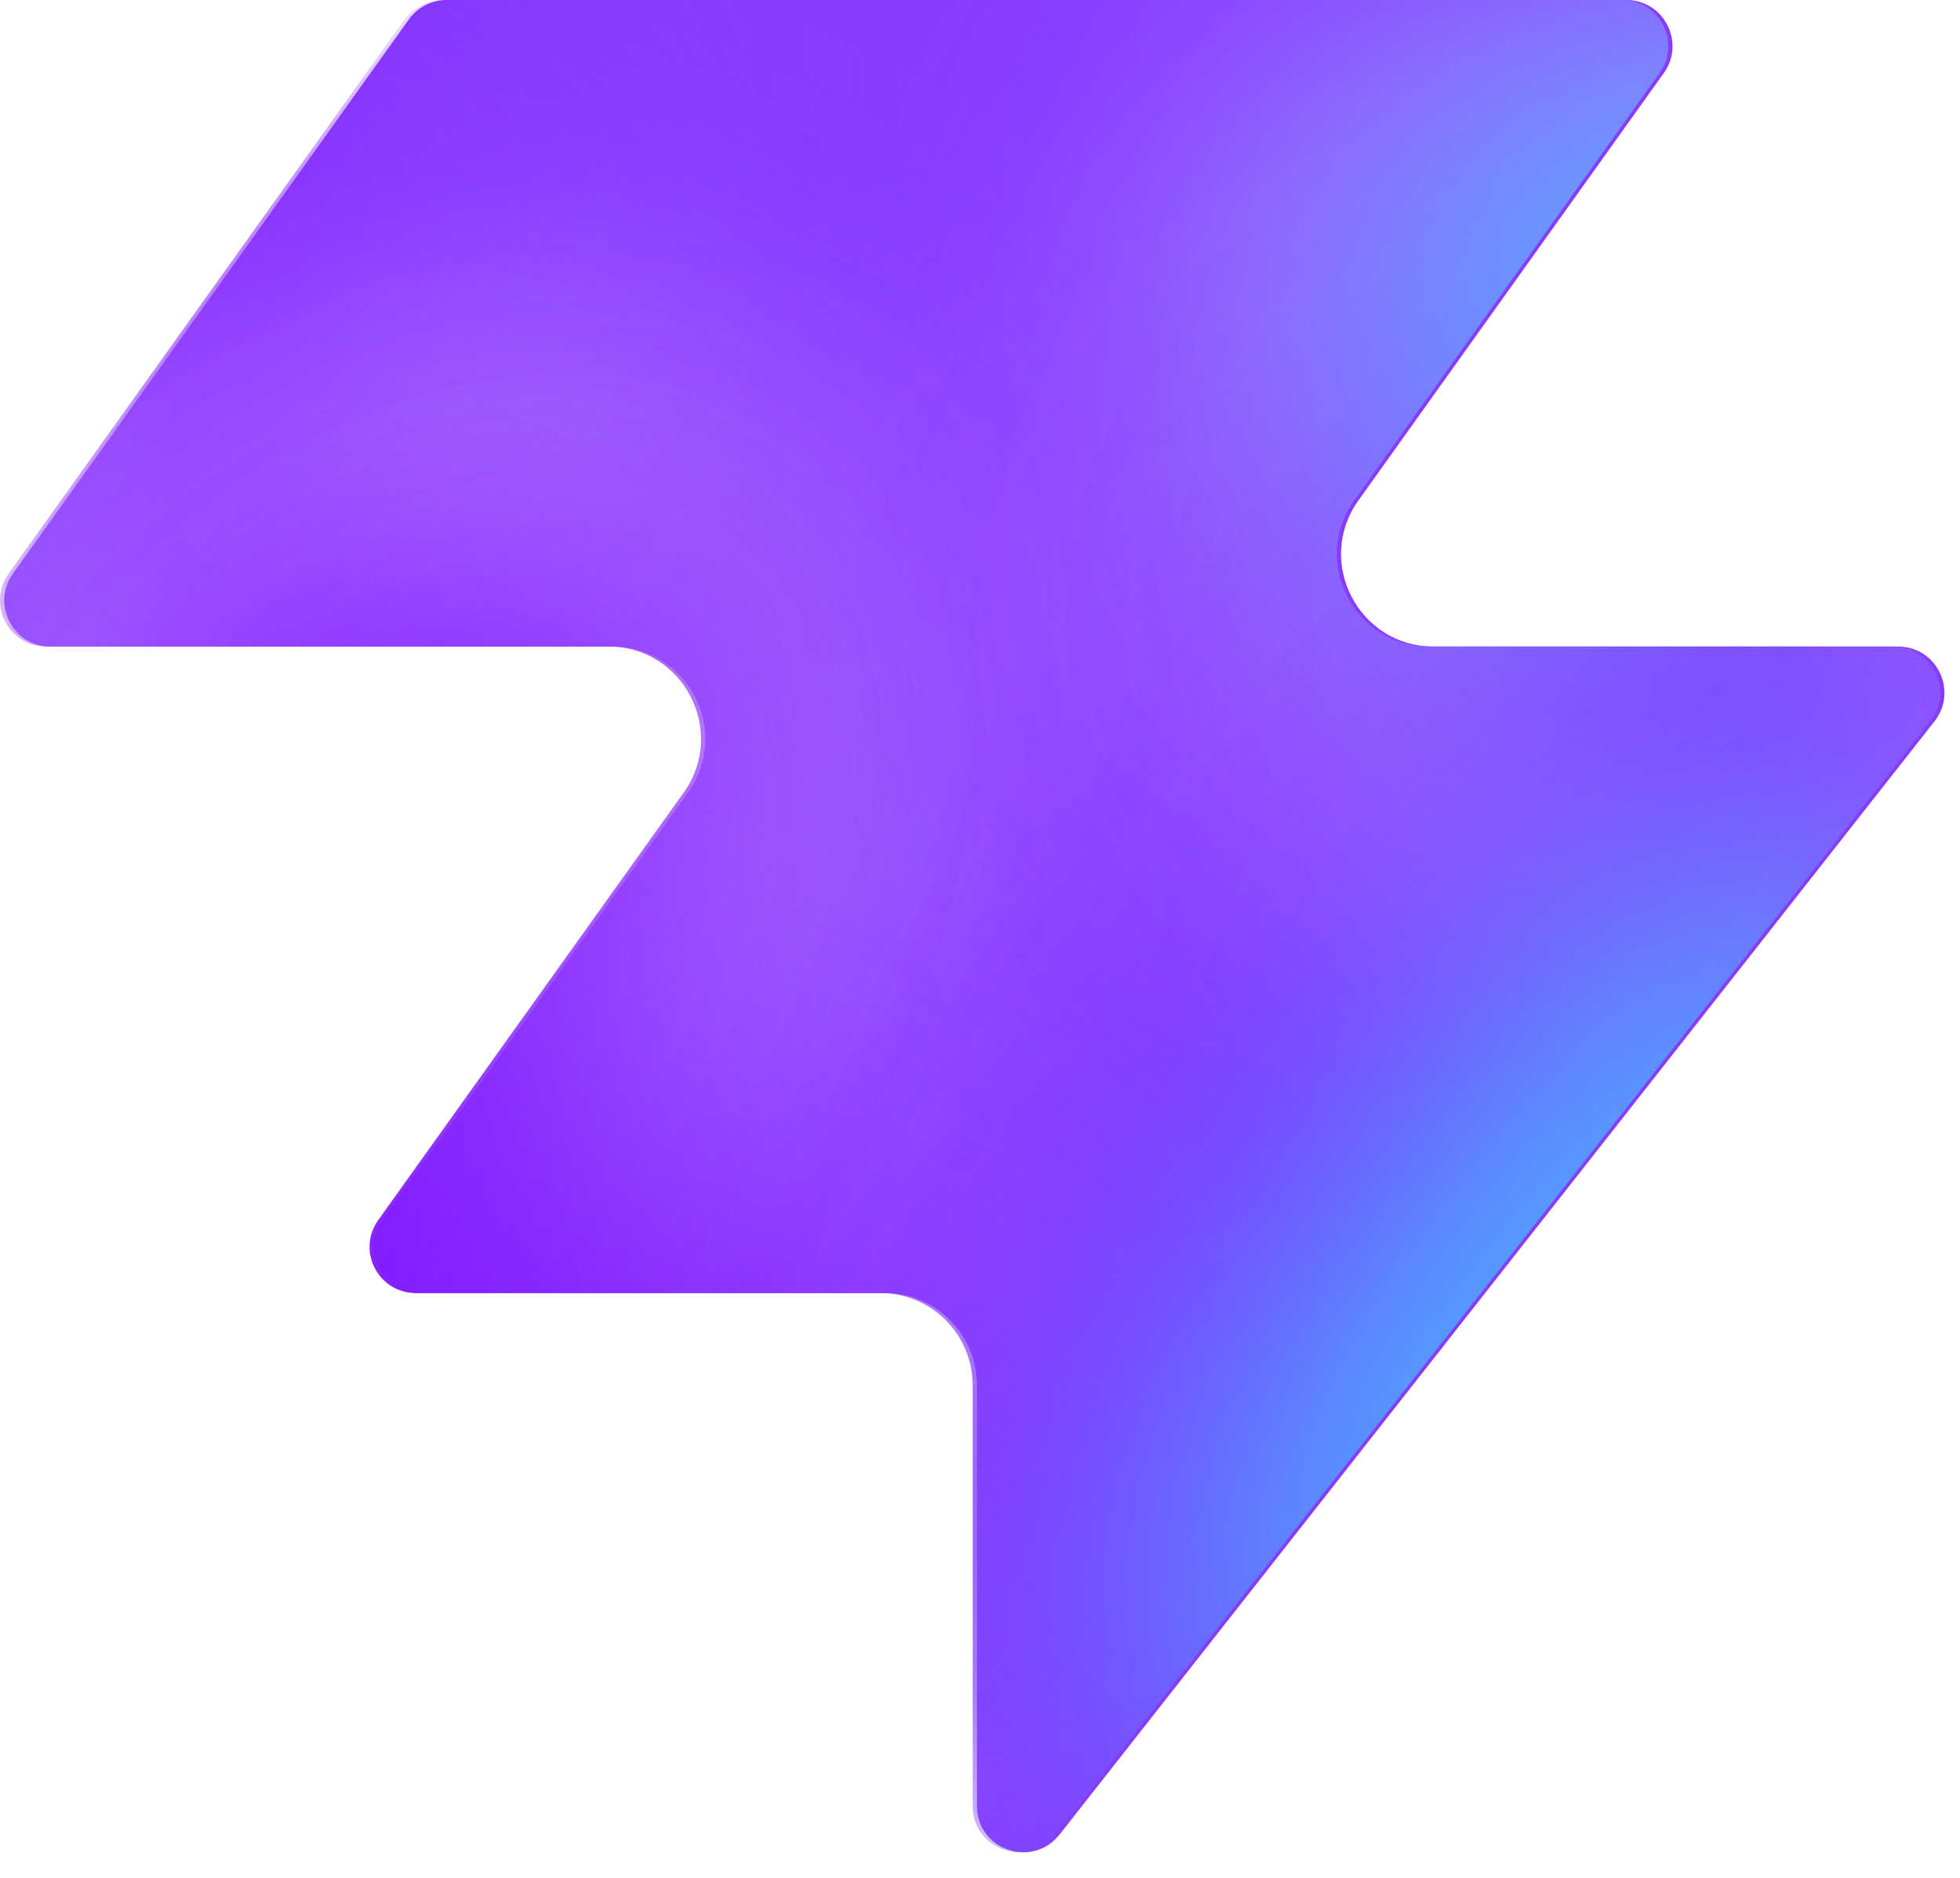
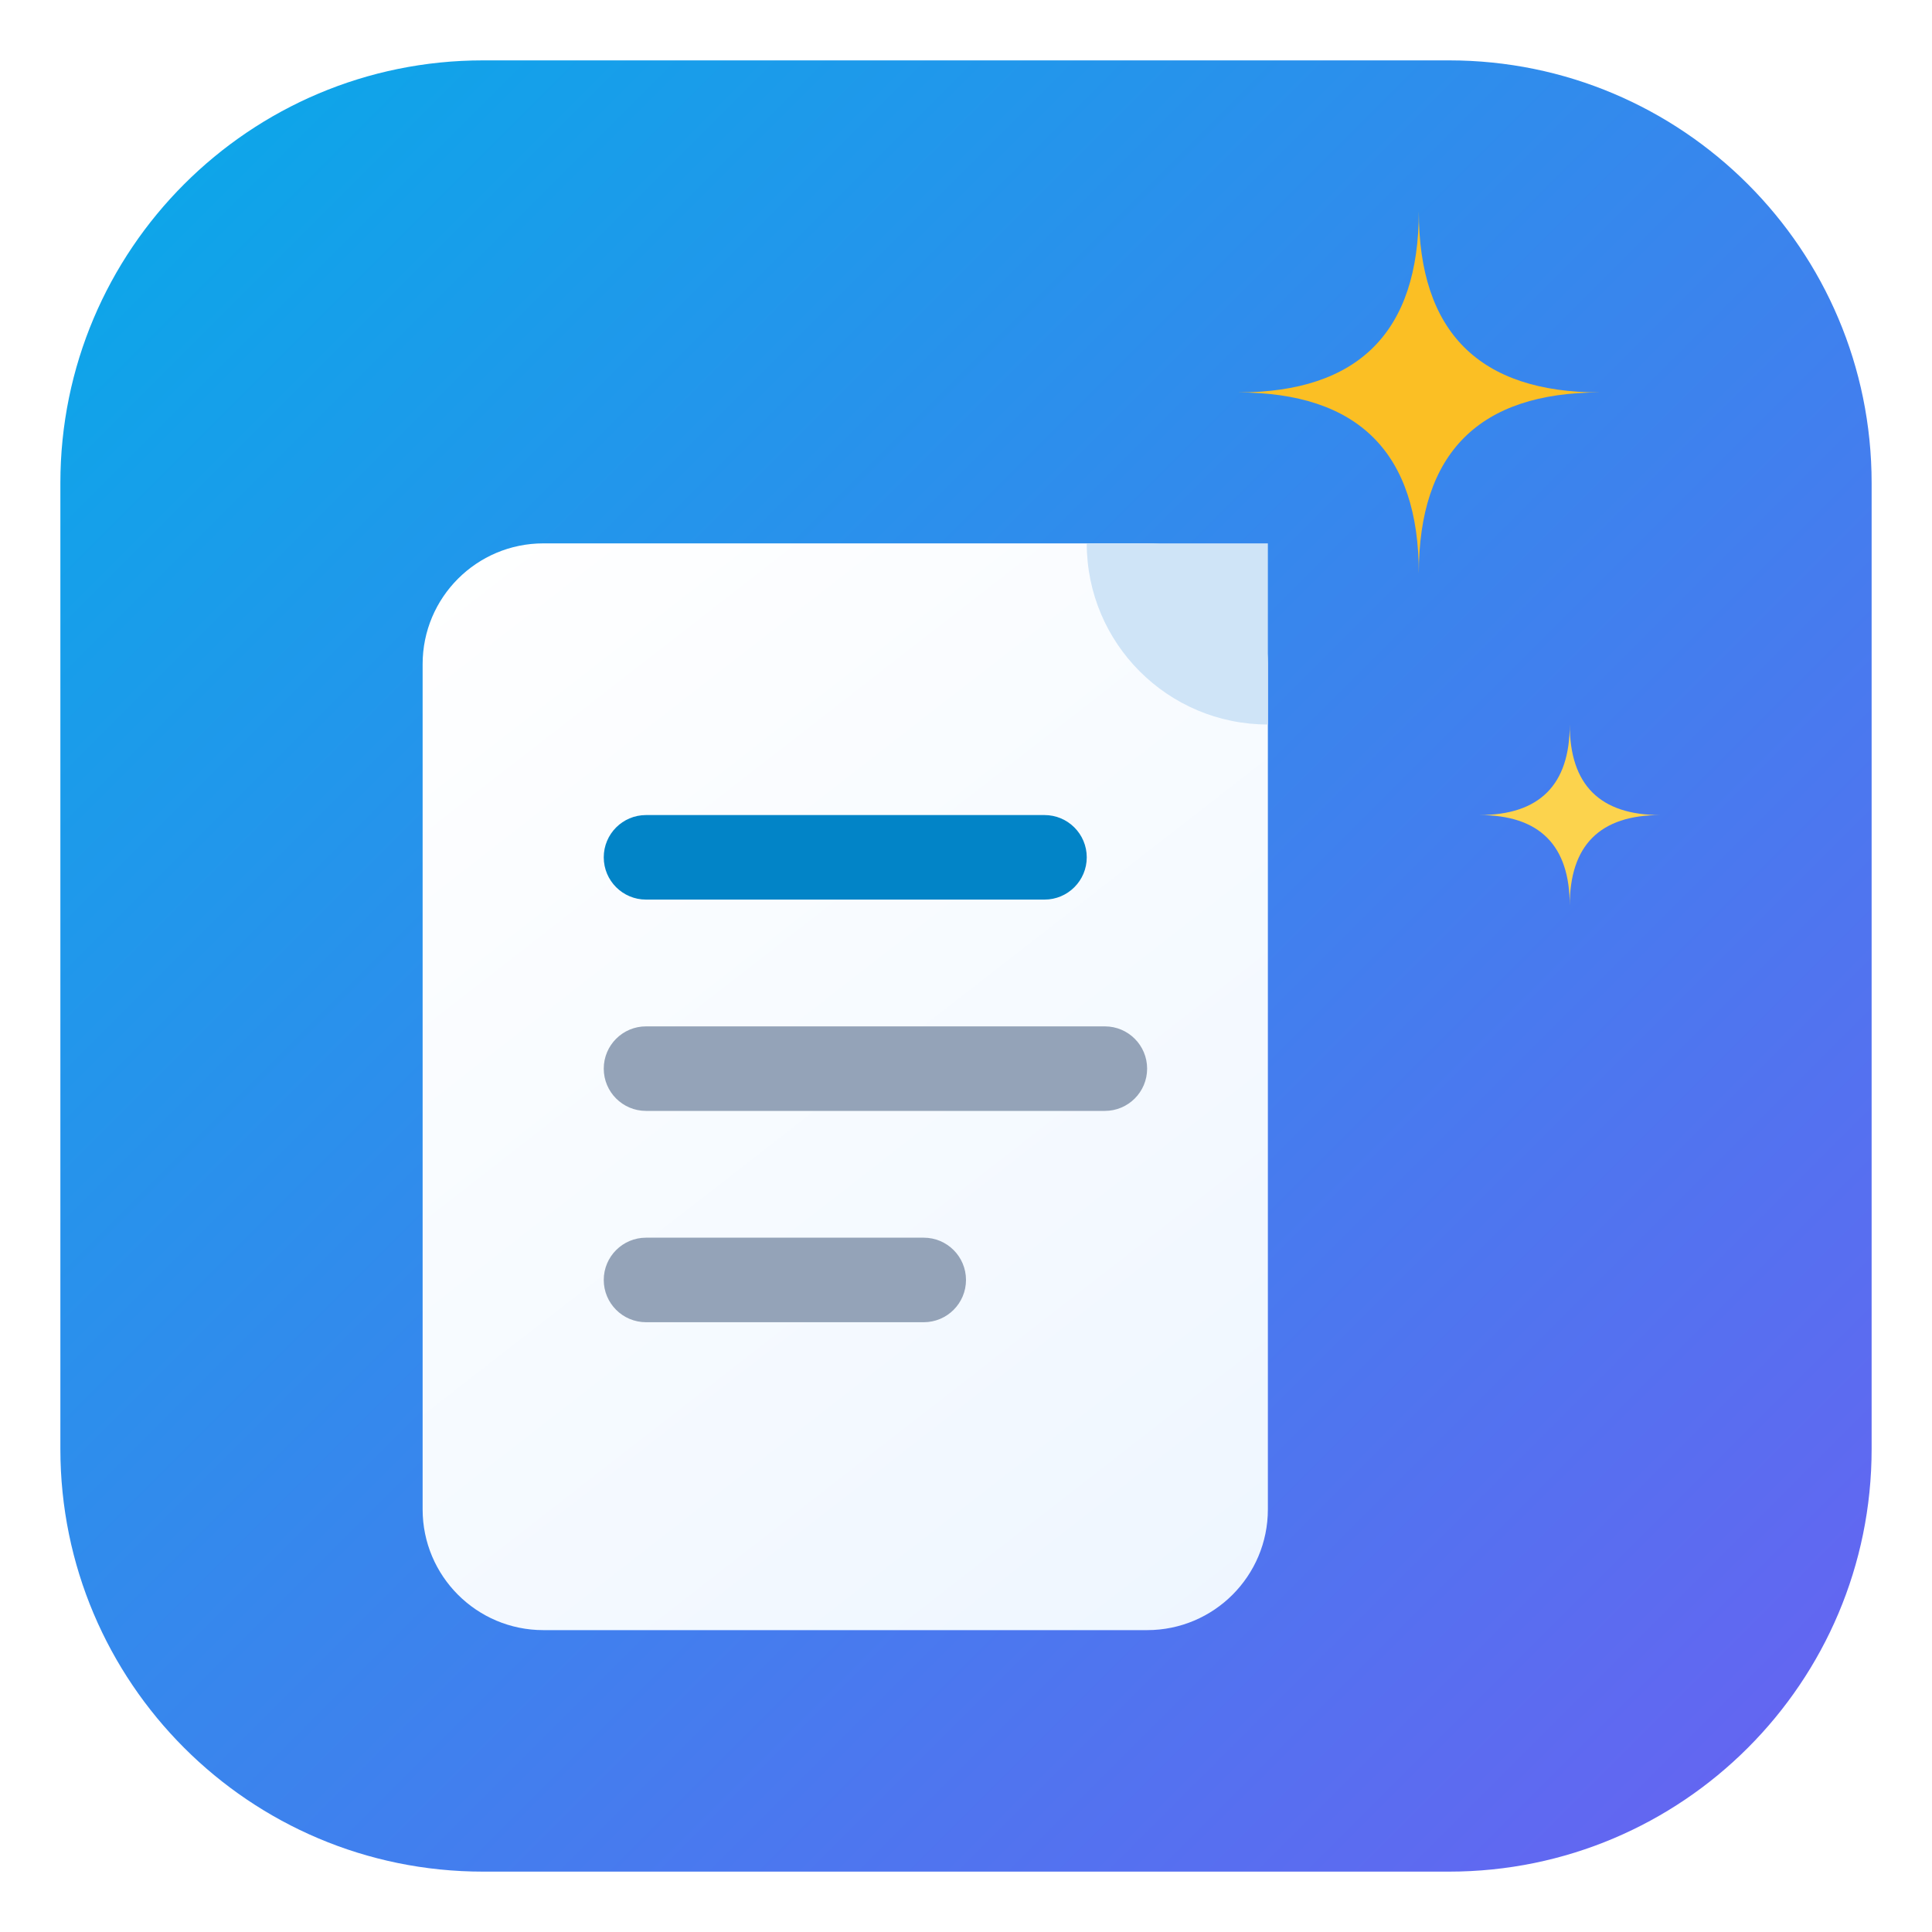
- <svg xmlns="http://www.w3.org/2000/svg" width="48" height="46" fill="none" viewBox="0 0 48 46">
-   <path fill="#863bff" d="M25.946 44.938c-.664.845-2.021.375-2.021-.698V33.937a2.26 2.26 0 0 0-2.262-2.262H10.287c-.92 0-1.456-1.04-.92-1.788l7.48-10.471c1.07-1.497 0-3.578-1.842-3.578H1.237c-.92 0-1.456-1.04-.92-1.788L10.013.474c.214-.297.556-.474.92-.474h28.894c.92 0 1.456 1.04.92 1.788l-7.48 10.471c-1.07 1.498 0 3.579 1.842 3.579h11.377c.943 0 1.473 1.088.89 1.83L25.947 44.94z" style="fill:#863bff;fill:color(display-p3 .525 .23 1);fill-opacity:1" />
-   <mask id="a" width="48" height="46" x="0" y="0" maskUnits="userSpaceOnUse" style="mask-type:alpha">
-     <path fill="#000" d="M25.842 44.938c-.664.844-2.021.375-2.021-.698V33.937a2.26 2.26 0 0 0-2.262-2.262H10.183c-.92 0-1.456-1.04-.92-1.788l7.48-10.471c1.07-1.498 0-3.579-1.842-3.579H1.133c-.92 0-1.456-1.04-.92-1.787L9.91.473c.214-.297.556-.474.92-.474h28.894c.92 0 1.456 1.04.92 1.788l-7.48 10.471c-1.07 1.498 0 3.578 1.842 3.578h11.377c.943 0 1.473 1.088.89 1.832L25.843 44.94z" style="fill:#000;fill-opacity:1" />
-   </mask>
-   <g mask="url(#a)">
-     <g filter="url(#b)">
-       <ellipse cx="5.508" cy="14.704" fill="#ede6ff" rx="5.508" ry="14.704" style="fill:#ede6ff;fill:color(display-p3 .927 .903 1);fill-opacity:1" transform="matrix(.00324 1 1 -.00324 -4.47 31.516)" />
-     </g>
-     <g filter="url(#c)">
-       <ellipse cx="10.399" cy="29.851" fill="#ede6ff" rx="10.399" ry="29.851" style="fill:#ede6ff;fill:color(display-p3 .927 .903 1);fill-opacity:1" transform="matrix(.00324 1 1 -.00324 -39.328 7.883)" />
-     </g>
-     <g filter="url(#d)">
-       <ellipse cx="5.508" cy="30.487" fill="#7e14ff" rx="5.508" ry="30.487" style="fill:#7e14ff;fill:color(display-p3 .492 .077 1);fill-opacity:1" transform="rotate(89.814 -25.913 -14.639)scale(1 -1)" />
-     </g>
-     <g filter="url(#e)">
-       <ellipse cx="5.508" cy="30.599" fill="#7e14ff" rx="5.508" ry="30.599" style="fill:#7e14ff;fill:color(display-p3 .492 .077 1);fill-opacity:1" transform="rotate(89.814 -32.644 -3.334)scale(1 -1)" />
-     </g>
-     <g filter="url(#f)">
-       <ellipse cx="5.508" cy="30.599" fill="#7e14ff" rx="5.508" ry="30.599" style="fill:#7e14ff;fill:color(display-p3 .492 .077 1);fill-opacity:1" transform="matrix(.00324 1 1 -.00324 -34.34 30.47)" />
-     </g>
-     <g filter="url(#g)">
-       <ellipse cx="14.072" cy="22.078" fill="#ede6ff" rx="14.072" ry="22.078" style="fill:#ede6ff;fill:color(display-p3 .927 .903 1);fill-opacity:1" transform="rotate(93.35 24.506 48.493)scale(-1 1)" />
-     </g>
-     <g filter="url(#h)">
-       <ellipse cx="3.47" cy="21.501" fill="#7e14ff" rx="3.47" ry="21.501" style="fill:#7e14ff;fill:color(display-p3 .492 .077 1);fill-opacity:1" transform="rotate(89.009 28.708 47.59)scale(-1 1)" />
-     </g>
-     <g filter="url(#i)">
-       <ellipse cx="3.47" cy="21.501" fill="#7e14ff" rx="3.47" ry="21.501" style="fill:#7e14ff;fill:color(display-p3 .492 .077 1);fill-opacity:1" transform="rotate(89.009 28.708 47.59)scale(-1 1)" />
-     </g>
-     <g filter="url(#j)">
-       <ellipse cx=".387" cy="8.972" fill="#7e14ff" rx="4.407" ry="29.108" style="fill:#7e14ff;fill:color(display-p3 .492 .077 1);fill-opacity:1" transform="rotate(39.51 .387 8.972)" />
-     </g>
-     <g filter="url(#k)">
-       <ellipse cx="47.523" cy="-6.092" fill="#7e14ff" rx="4.407" ry="29.108" style="fill:#7e14ff;fill:color(display-p3 .492 .077 1);fill-opacity:1" transform="rotate(37.892 47.523 -6.092)" />
-     </g>
-     <g filter="url(#l)">
-       <ellipse cx="41.412" cy="6.333" fill="#47bfff" rx="5.971" ry="9.665" style="fill:#47bfff;fill:color(display-p3 .28 .748 1);fill-opacity:1" transform="rotate(37.892 41.412 6.333)" />
-     </g>
-     <g filter="url(#m)">
-       <ellipse cx="-1.879" cy="38.332" fill="#7e14ff" rx="4.407" ry="29.108" style="fill:#7e14ff;fill:color(display-p3 .492 .077 1);fill-opacity:1" transform="rotate(37.892 -1.88 38.332)" />
-     </g>
-     <g filter="url(#n)">
-       <ellipse cx="-1.879" cy="38.332" fill="#7e14ff" rx="4.407" ry="29.108" style="fill:#7e14ff;fill:color(display-p3 .492 .077 1);fill-opacity:1" transform="rotate(37.892 -1.88 38.332)" />
-     </g>
-     <g filter="url(#o)">
-       <ellipse cx="35.651" cy="29.907" fill="#7e14ff" rx="4.407" ry="29.108" style="fill:#7e14ff;fill:color(display-p3 .492 .077 1);fill-opacity:1" transform="rotate(37.892 35.651 29.907)" />
-     </g>
-     <g filter="url(#p)">
-       <ellipse cx="38.418" cy="32.4" fill="#47bfff" rx="5.971" ry="15.297" style="fill:#47bfff;fill:color(display-p3 .28 .748 1);fill-opacity:1" transform="rotate(37.892 38.418 32.4)" />
-     </g>
-   </g>
+ <svg xmlns="http://www.w3.org/2000/svg" width="64" height="64" viewBox="0 0 64 64" fill="none">
  <defs>
-     <filter id="b" width="60.045" height="41.654" x="-19.77" y="16.149" color-interpolation-filters="sRGB" filterUnits="userSpaceOnUse">
-       <feFlood flood-opacity="0" result="BackgroundImageFix" />
-       <feBlend in="SourceGraphic" in2="BackgroundImageFix" result="shape" />
-       <feGaussianBlur result="effect1_foregroundBlur_2002_17158" stdDeviation="7.659" />
-     </filter>
-     <filter id="c" width="90.34" height="51.437" x="-54.613" y="-7.533" color-interpolation-filters="sRGB" filterUnits="userSpaceOnUse">
-       <feFlood flood-opacity="0" result="BackgroundImageFix" />
-       <feBlend in="SourceGraphic" in2="BackgroundImageFix" result="shape" />
-       <feGaussianBlur result="effect1_foregroundBlur_2002_17158" stdDeviation="7.659" />
-     </filter>
-     <filter id="d" width="79.355" height="29.4" x="-49.64" y="2.03" color-interpolation-filters="sRGB" filterUnits="userSpaceOnUse">
-       <feFlood flood-opacity="0" result="BackgroundImageFix" />
-       <feBlend in="SourceGraphic" in2="BackgroundImageFix" result="shape" />
-       <feGaussianBlur result="effect1_foregroundBlur_2002_17158" stdDeviation="4.596" />
-     </filter>
-     <filter id="e" width="79.579" height="29.4" x="-45.045" y="20.029" color-interpolation-filters="sRGB" filterUnits="userSpaceOnUse">
-       <feFlood flood-opacity="0" result="BackgroundImageFix" />
-       <feBlend in="SourceGraphic" in2="BackgroundImageFix" result="shape" />
-       <feGaussianBlur result="effect1_foregroundBlur_2002_17158" stdDeviation="4.596" />
-     </filter>
-     <filter id="f" width="79.579" height="29.4" x="-43.513" y="21.178" color-interpolation-filters="sRGB" filterUnits="userSpaceOnUse">
-       <feFlood flood-opacity="0" result="BackgroundImageFix" />
-       <feBlend in="SourceGraphic" in2="BackgroundImageFix" result="shape" />
-       <feGaussianBlur result="effect1_foregroundBlur_2002_17158" stdDeviation="4.596" />
-     </filter>
-     <filter id="g" width="74.749" height="58.852" x="15.756" y="-17.901" color-interpolation-filters="sRGB" filterUnits="userSpaceOnUse">
-       <feFlood flood-opacity="0" result="BackgroundImageFix" />
-       <feBlend in="SourceGraphic" in2="BackgroundImageFix" result="shape" />
-       <feGaussianBlur result="effect1_foregroundBlur_2002_17158" stdDeviation="7.659" />
-     </filter>
-     <filter id="h" width="61.377" height="25.362" x="23.548" y="2.284" color-interpolation-filters="sRGB" filterUnits="userSpaceOnUse">
-       <feFlood flood-opacity="0" result="BackgroundImageFix" />
-       <feBlend in="SourceGraphic" in2="BackgroundImageFix" result="shape" />
-       <feGaussianBlur result="effect1_foregroundBlur_2002_17158" stdDeviation="4.596" />
-     </filter>
-     <filter id="i" width="61.377" height="25.362" x="23.548" y="2.284" color-interpolation-filters="sRGB" filterUnits="userSpaceOnUse">
-       <feFlood flood-opacity="0" result="BackgroundImageFix" />
-       <feBlend in="SourceGraphic" in2="BackgroundImageFix" result="shape" />
-       <feGaussianBlur result="effect1_foregroundBlur_2002_17158" stdDeviation="4.596" />
-     </filter>
-     <filter id="j" width="56.045" height="63.649" x="-27.636" y="-22.853" color-interpolation-filters="sRGB" filterUnits="userSpaceOnUse">
-       <feFlood flood-opacity="0" result="BackgroundImageFix" />
-       <feBlend in="SourceGraphic" in2="BackgroundImageFix" result="shape" />
-       <feGaussianBlur result="effect1_foregroundBlur_2002_17158" stdDeviation="4.596" />
-     </filter>
-     <filter id="k" width="54.814" height="64.646" x="20.116" y="-38.415" color-interpolation-filters="sRGB" filterUnits="userSpaceOnUse">
-       <feFlood flood-opacity="0" result="BackgroundImageFix" />
-       <feBlend in="SourceGraphic" in2="BackgroundImageFix" result="shape" />
-       <feGaussianBlur result="effect1_foregroundBlur_2002_17158" stdDeviation="4.596" />
-     </filter>
-     <filter id="l" width="33.541" height="35.313" x="24.641" y="-11.323" color-interpolation-filters="sRGB" filterUnits="userSpaceOnUse">
-       <feFlood flood-opacity="0" result="BackgroundImageFix" />
-       <feBlend in="SourceGraphic" in2="BackgroundImageFix" result="shape" />
-       <feGaussianBlur result="effect1_foregroundBlur_2002_17158" stdDeviation="4.596" />
-     </filter>
-     <filter id="m" width="54.814" height="64.646" x="-29.286" y="6.009" color-interpolation-filters="sRGB" filterUnits="userSpaceOnUse">
-       <feFlood flood-opacity="0" result="BackgroundImageFix" />
-       <feBlend in="SourceGraphic" in2="BackgroundImageFix" result="shape" />
-       <feGaussianBlur result="effect1_foregroundBlur_2002_17158" stdDeviation="4.596" />
-     </filter>
-     <filter id="n" width="54.814" height="64.646" x="-29.286" y="6.009" color-interpolation-filters="sRGB" filterUnits="userSpaceOnUse">
-       <feFlood flood-opacity="0" result="BackgroundImageFix" />
-       <feBlend in="SourceGraphic" in2="BackgroundImageFix" result="shape" />
-       <feGaussianBlur result="effect1_foregroundBlur_2002_17158" stdDeviation="4.596" />
-     </filter>
-     <filter id="o" width="54.814" height="64.646" x="8.244" y="-2.416" color-interpolation-filters="sRGB" filterUnits="userSpaceOnUse">
-       <feFlood flood-opacity="0" result="BackgroundImageFix" />
-       <feBlend in="SourceGraphic" in2="BackgroundImageFix" result="shape" />
-       <feGaussianBlur result="effect1_foregroundBlur_2002_17158" stdDeviation="4.596" />
-     </filter>
-     <filter id="p" width="39.409" height="43.623" x="18.713" y="10.588" color-interpolation-filters="sRGB" filterUnits="userSpaceOnUse">
-       <feFlood flood-opacity="0" result="BackgroundImageFix" />
-       <feBlend in="SourceGraphic" in2="BackgroundImageFix" result="shape" />
-       <feGaussianBlur result="effect1_foregroundBlur_2002_17158" stdDeviation="4.596" />
-     </filter>
+     <linearGradient id="bg" x1="6" y1="6" x2="58" y2="58" gradientUnits="userSpaceOnUse">
+       <stop stop-color="#0ea5e9" />
+       <stop offset="1" stop-color="#6366f1" />
+     </linearGradient>
+     <linearGradient id="paper" x1="14" y1="18" x2="42" y2="54" gradientUnits="userSpaceOnUse">
+       <stop stop-color="#ffffff" />
+       <stop offset="1" stop-color="#eef6ff" />
+     </linearGradient>
  </defs>
+   <rect x="2" y="2" width="60" height="60" rx="14" fill="url(#bg)" />
+   <rect x="14" y="18" width="28" height="36" rx="4" fill="url(#paper)" />
+   <path d="M36 18h6v6a6 6 0 0 1-6-6Z" fill="#cfe4f7" />
+   <rect x="20" y="27" width="16" height="2.8" rx="1.4" fill="#0284c7" />
+   <rect x="20" y="34" width="18" height="2.8" rx="1.4" fill="#94a3b8" />
+   <rect x="20" y="41" width="12" height="2.8" rx="1.4" fill="#94a3b8" />
+   <path d="M47 7 Q47 13 53 13 Q47 13 47 19 Q47 13 41 13 Q47 13 47 7 Z" fill="#fbbf24" />
+   <path d="M52 24 Q52 27 55 27 Q52 27 52 30 Q52 27 49 27 Q52 27 52 24 Z" fill="#fcd34d" />
</svg>
